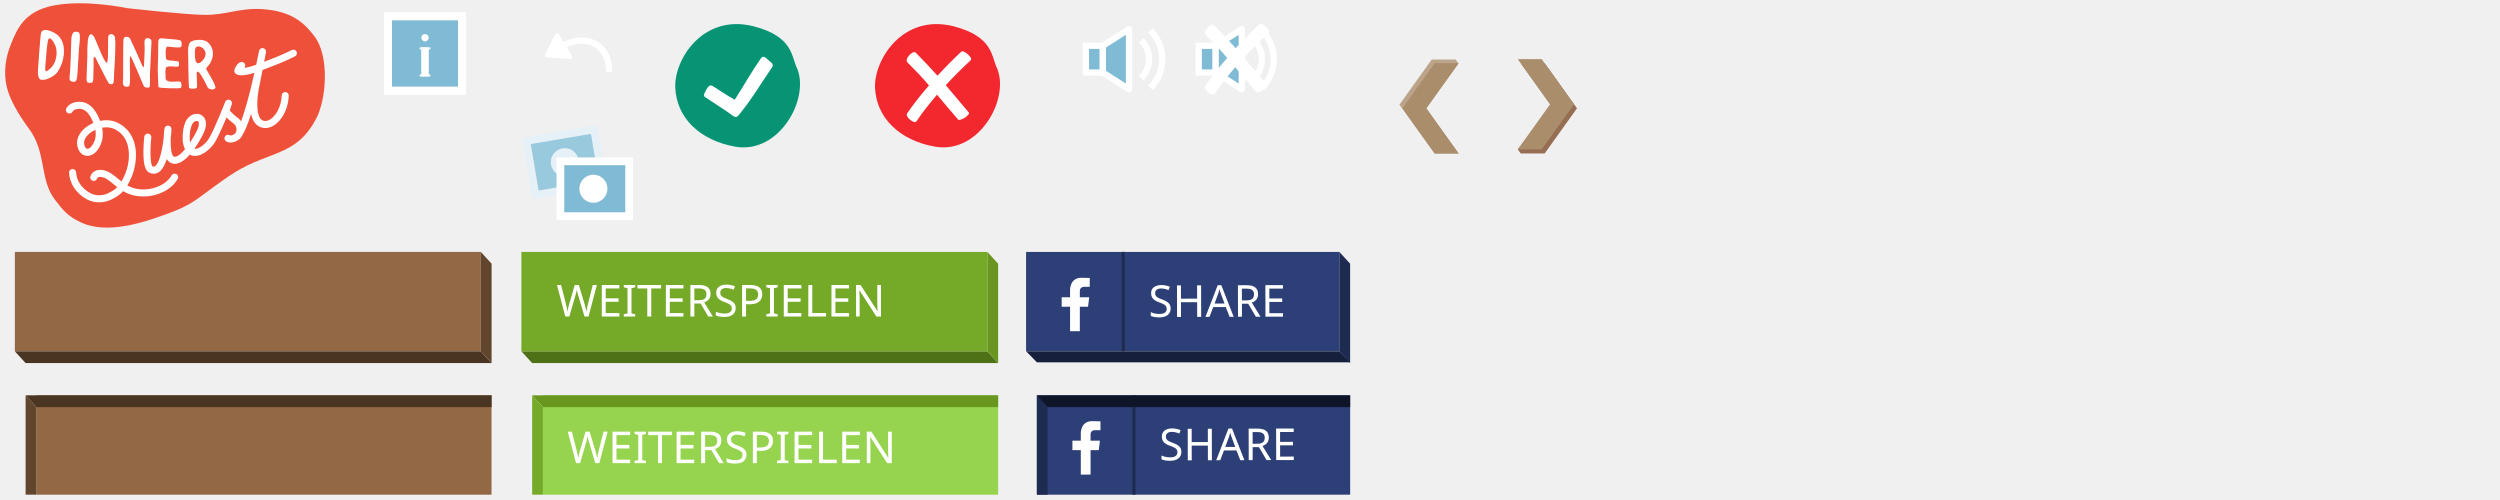
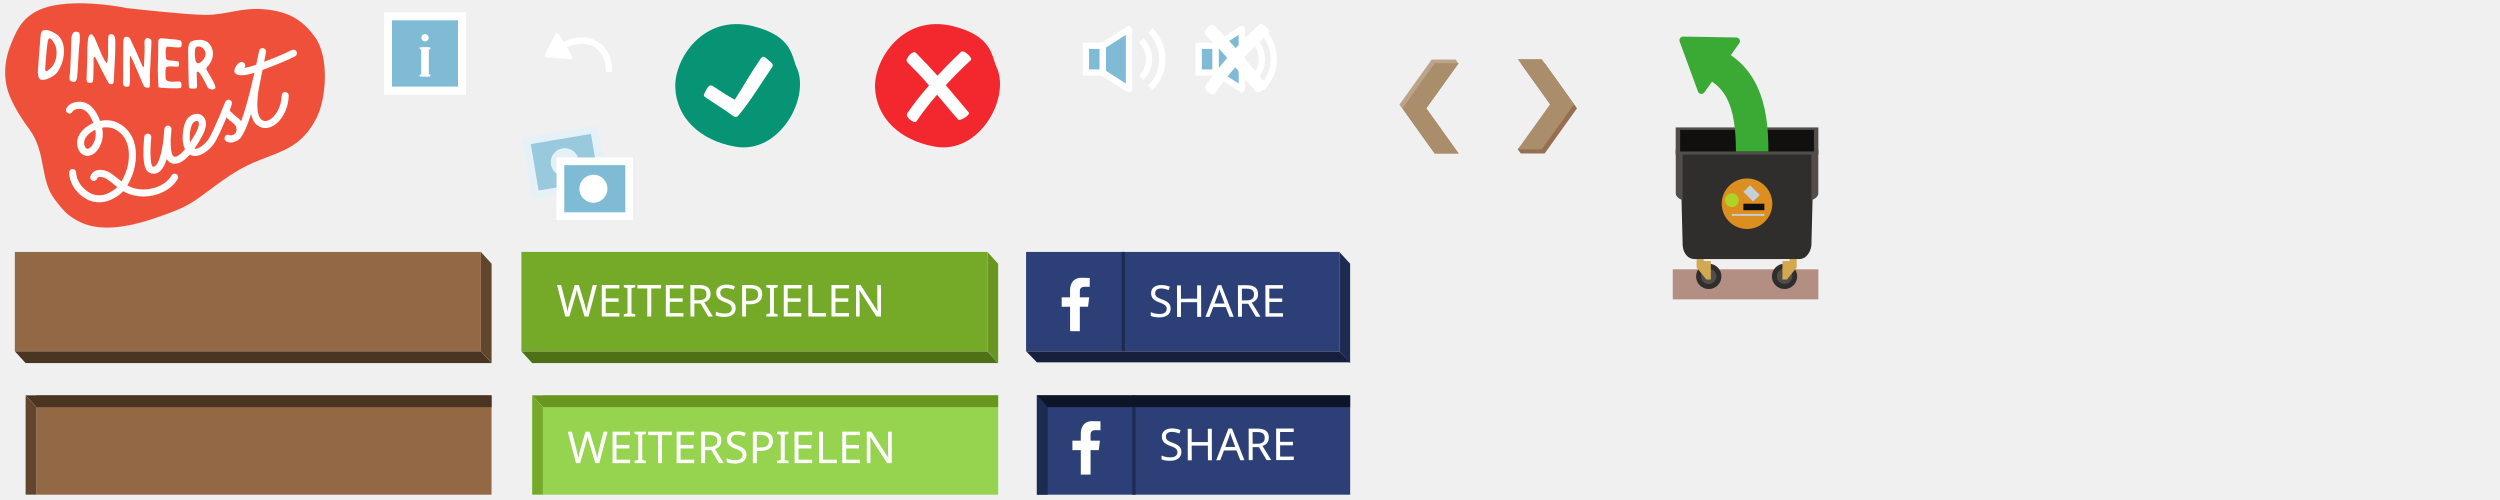
<svg xmlns="http://www.w3.org/2000/svg" version="1.1" id="Layer_1" x="0px" y="0px" width="1000px" height="200px" viewBox="0 0 1000 200" enable-background="new 0 0 1000 200" xml:space="preserve">
  <g id="Ebene_1">
    <g id="Layer_3" display="none">
	</g>
    <g>
      <g>
-         <path fill="#069475" d="M318.807,27.282c-2.3-4.6-1.397-12.7-17.5-16.8c-20.101-5-31.601,13.2-31.2,24.4     c0.4,12.1,9.7,21.3,24.103,23.8C311.706,61.682,324.007,39.482,318.807,27.282z" />
+         <path fill="#069475" d="M318.807,27.282c-2.3-4.6-1.396-12.7-17.5-16.8c-20.101-5-31.601,13.2-31.2,24.4     c0.4,12.1,9.7,21.3,24.104,23.8C311.706,61.682,324.007,39.482,318.807,27.282z" />
      </g>
-       <path fill="#FFFFFF" d="M307.507,24.182c-1.2-1.1-2.2-2.2-3.104-0.9c-4,5.7-7,11.2-10.5,16.6c-2.896-1.6-5.5-3.3-8.396-5.2    c-1.301-0.9-2-0.9-3.5,2.2c-0.801,1.6-0.604,1.5,1,2.6c2.6,1.8,6.396,4.1,9,6c0.6,0.5,1.6,1.3,2.3,1.3c0.8,0,1.2-0.8,1.8-1.5    c4.7-5.8,8.3-11.9,12.603-18.2C309.706,25.782,308.706,25.182,307.507,24.182z" />
+       <path fill="#FFFFFF" d="M307.507,24.182c-1.2-1.1-2.2-2.2-3.104-0.9c-4,5.7-7,11.2-10.5,16.6c-2.896-1.6-5.5-3.3-8.396-5.2    c-1.301-0.9-2-0.9-3.5,2.2c-0.801,1.6-0.604,1.5,1,2.6c2.6,1.8,6.396,4.1,9,6c0.6,0.5,1.6,1.3,2.3,1.3c0.8,0,1.2-0.8,1.8-1.5    c4.7-5.8,8.3-11.9,12.604-18.2C309.706,25.782,308.706,25.182,307.507,24.182z" />
    </g>
    <g>
      <g>
        <path fill="#F3282E" d="M398.807,27.282c-2.3-4.6-1.4-12.7-17.5-16.8c-20.101-5-31.601,13.2-31.3,24.4     c0.396,12.1,9.699,21.3,24.1,23.8C391.706,61.682,404.007,39.482,398.807,27.282z" />
      </g>
-       <path fill="#FFFFFF" d="M366.607,48.482c2.5-3.7,5.3-7.2,8.2-10.6c2.5,3,5.8,6.9,8.399,9.9c0.801,0.9,5.101-1.9,4.301-2.8    c-2.801-3.3-6.4-7.6-9.2-10.9c3.2-3.5,6.5-6.8,10-10c1-0.9-2.9-4.3-3.8-3.4c-3.301,3.1-6.5,6.3-9.5,9.6    c-2.5-2.8-6.104-6.6-8.7-9.2c-1.2-1.2-4.601,2.6-3.4,3.8c2.7,2.7,6.303,6.4,8.7,9.3c-3.1,3.5-6,7.2-8.7,11.1    C361.807,46.482,365.607,49.882,366.607,48.482z" />
+       <path fill="#FFFFFF" d="M366.607,48.482c2.5-3.7,5.3-7.2,8.2-10.6c2.5,3,5.8,6.9,8.399,9.9c0.801,0.9,5.101-1.9,4.301-2.8    c-2.801-3.3-6.4-7.6-9.2-10.9c3.2-3.5,6.5-6.8,10-10c1-0.9-2.9-4.3-3.8-3.4c-3.301,3.1-6.5,6.3-9.5,9.6    c-2.5-2.8-6.104-6.6-8.7-9.2c-1.2-1.2-4.601,2.6-3.4,3.8c2.7,2.7,6.304,6.4,8.7,9.3c-3.1,3.5-6,7.2-8.7,11.1    C361.807,46.482,365.607,49.882,366.607,48.482z" />
    </g>
  </g>
  <g>
    <g>
      <g>
        <rect x="155.18" y="6.501" fill="#80BBD5" width="29.64" height="29.762" />
        <path fill="#FFFFFF" d="M183.2,8.12v26.523h-26.4V8.12H183.2 M186.439,4.882h-32.878v33h32.878V4.882L186.439,4.882z" />
      </g>
    </g>
    <rect x="168.476" y="18.964" fill="#FFFFFF" width="3.046" height="11.605" />
    <rect x="167.864" y="18.962" fill="#FFFFFF" width="4.277" height="0.761" />
    <rect x="167.864" y="29.807" fill="#FFFFFF" width="4.277" height="0.761" />
    <circle fill="#FFFFFF" cx="170" cy="15.082" r="1.469" />
  </g>
  <g>
    <path fill="none" stroke="#FFFFFF" stroke-width="2.5" d="M222.445,21.162c5.313-7.537,21.191-7.537,21.191,7.581" />
    <polygon fill="#FFFFFF" stroke="#FFFFFF" stroke-width="1.601" stroke-linejoin="round" points="228.157,22.865 218.779,22.093    222.775,14.021  " />
  </g>
  <g>
    <g>
      <g>
-         <rect x="212.153" y="53.91" transform="matrix(0.9861 -0.1664 0.1664 0.9861 -7.646 38.4938)" fill="#99C9DD" width="27.496" height="21.934" />
-         <path fill="#E6F1F7" d="M236.376,53.554l3.139,18.585l-24.071,4.064l-3.137-18.588L236.376,53.554 M238.903,50l-30.146,5.088     l4.163,24.669l30.149-5.092L238.903,50L238.903,50z" />
+         <rect x="212.162" y="53.912" transform="matrix(-0.9861 0.1664 -0.1664 -0.9861 459.4667 91.2652)" fill="#99C9DD" width="27.498" height="21.935" />
+         <path fill="#E6F1F7" d="M236.376,53.554l3.139,18.585l-24.071,4.064l-3.137-18.588L236.376,53.554 M238.903,50l-30.146,5.088     l4.163,24.669l30.148-5.092L238.903,50L238.903,50z" />
      </g>
    </g>
    <circle fill="#E6F1F7" cx="225.911" cy="64.878" r="5.609" />
    <g>
      <g>
-         <rect x="224.164" y="64.525" fill="#80BBD5" width="27.49" height="21.933" />
-         <path fill="#FFFFFF" d="M250.115,66.067v18.85h-24.407v-18.85H250.115 M253.199,62.983h-30.577V88h30.577V62.983L253.199,62.983z     " />
+         <rect x="224.164" y="64.525" fill="#80BBD5" width="27.489" height="21.933" />
+         <path fill="#FFFFFF" d="M250.115,66.067v18.85h-24.406v-18.85H250.115 M253.199,62.983h-30.577V88h30.577V62.983L253.199,62.983z     " />
      </g>
    </g>
    <circle fill="#FFFFFF" cx="237.364" cy="75.492" r="5.611" />
  </g>
  <g>
    <g>
-       <rect x="479.502" y="18.318" fill="#80BBD5" stroke="#FFFFFF" stroke-width="2.5" width="6.772" height="10.704" />
+       <rect x="479.502" y="18.318" fill="#80BBD5" stroke="#FFFFFF" stroke-width="2.5" width="6.771" height="10.704" />
      <polygon fill="#80BBD5" stroke="#FFFFFF" stroke-width="2.5" stroke-linejoin="round" points="496.722,35.707 486.278,29.022     486.278,18.318 496.722,11.634   " />
    </g>
-     <path fill="none" stroke="#FFFFFF" stroke-width="2.501" d="M504.754,12.227c6.323,6.32,6.323,16.566,0,22.888" />
-     <path fill="none" stroke="#FFFFFF" stroke-width="2.5" d="M501.622,16.111c4.176,4.175,4.176,10.943,0,15.118" />
+     <path fill="none" stroke="#FFFFFF" stroke-width="2.501" d="M504.754,12.227c6.322,6.32,6.322,16.566,0,22.888" />
+     <path fill="none" stroke="#FFFFFF" stroke-width="2.5" d="M501.621,16.111c4.177,4.175,4.177,10.943,0,15.118" />
  </g>
  <g>
    <g>
      <g>
-         <path fill="#EF503A" d="M125.858,14.634c-4.457-5.932-9.543-10.158-20.822-10.975c-8.797-0.635-14.409,2.313-22.899,2.299     C74.45,5.943,50.684,3.231,50.684,3.231S34.47-0.224,21.736,2.141C9.52,4.414,6.807,11.839,4.483,17.406     C2.2,22.888,1.367,28.756,2.68,34.643c1.146,5.119,4.883,11.414,8.973,16.945c7.092,9.584,4.027,20.163,10.402,28.397     c3.006,3.884,4.902,6.448,10.229,8.938c5.511,2.572,14.052,3.559,29.05-1.445c15.461-5.156,15.766-6.729,24.787-13.199     c8.37-6.008,11.461-7.964,21.608-11.756c8.894-3.323,14.041-6.297,18.68-14.953C130.639,39.67,131.787,22.523,125.858,14.634z" />
+         <path fill="#EF503A" d="M125.858,14.634c-4.457-5.932-9.543-10.158-20.821-10.975c-8.798-0.635-14.409,2.313-22.899,2.299     C74.45,5.943,50.684,3.231,50.684,3.231S34.47-0.224,21.736,2.141C9.52,4.414,6.807,11.839,4.483,17.406     C2.2,22.888,1.367,28.756,2.68,34.643c1.146,5.119,4.883,11.414,8.973,16.945c7.093,9.584,4.027,20.163,10.402,28.397     c3.006,3.884,4.902,6.448,10.229,8.938c5.511,2.572,14.052,3.559,29.05-1.445c15.461-5.156,15.766-6.729,24.787-13.199     c8.37-6.008,11.461-7.964,21.607-11.756c8.895-3.323,14.041-6.297,18.681-14.953C130.639,39.67,131.787,22.523,125.858,14.634z" />
      </g>
    </g>
    <g>
      <g>
-         <path fill="#FFFFFF" d="M70.559,69.629c-0.678-0.383-1.539-0.146-1.924,0.531c-2.848,5.023-11.277,7.184-17.021,4.369     c-0.229-0.113-0.454-0.238-0.68-0.363c0.604-1.004,1.207-2.203,1.814-3.665c1.034-2.489,1.979-6.593,1.521-10.649     c-0.552-4.906-2.979-8.594-7.021-10.666c-2.295-1.174-4.851-1.313-7.209-0.834c-1.125-2.916-3.084-6.844-7.107-7.549     c-2.329-0.401-5.279,0.35-6.416,2.565c-0.354,0.692-0.082,1.544,0.611,1.9c0.691,0.354,1.545,0.08,1.897-0.614     c0.472-0.914,2.148-1.288,3.419-1.069c1.964,0.341,3.521,2.124,4.895,5.606c-1.137,0.48-2.17,1.091-3.029,1.762     c-2.701,2.107-3.951,4.931-3.342,7.548c0.662,2.858,2.344,3.595,3.289,3.781c1.713,0.337,3.572-0.585,4.854-2.4     c1.822-2.579,2.402-5.533,1.738-8.81c1.738-0.304,3.549-0.171,5.111,0.628c3.203,1.64,5.055,4.489,5.502,8.468     c0.395,3.52-0.422,7.086-1.322,9.25c-0.531,1.275-1.039,2.309-1.541,3.16c-0.475-0.365-0.947-0.743-1.43-1.131     c-0.924-0.742-1.879-1.51-2.896-2.196c-1.198-0.812-3.733-1.765-5.791-1.068c-1.135,0.386-1.938,1.194-2.319,2.345     c-0.248,0.739,0.149,1.54,0.891,1.788c0.738,0.245,1.539-0.151,1.787-0.892c0.102-0.306,0.261-0.471,0.551-0.568     c0.871-0.295,2.439,0.15,3.303,0.734c0.917,0.619,1.787,1.318,2.705,2.057c0.498,0.402,1.002,0.805,1.521,1.202     c-1.106,1.137-2.248,1.72-3.578,2.397c-2.297,1.166-5.16,1.158-7.291-0.021c-3.363-1.859-5.459-4.955-5.607-8.279     c-0.031-0.778-0.709-1.391-1.473-1.347c-0.777,0.035-1.381,0.694-1.348,1.472c0.19,4.313,2.834,8.287,7.061,10.627     c1.486,0.82,3.221,1.232,4.979,1.232c1.705,0,3.429-0.389,4.962-1.168c1.584-0.805,3.115-1.588,4.646-3.303     c0.357,0.213,0.723,0.418,1.104,0.604c2.129,1.045,4.526,1.531,6.94,1.531c5.605,0,11.279-2.633,13.777-7.041     C71.475,70.875,71.239,70.014,70.559,69.629z M36.809,58.252c-0.705,0.999-1.538,1.352-2.006,1.26     c-0.469-0.092-0.861-0.691-1.084-1.648c-0.51-2.191,1.459-4.008,2.328-4.686c0.61-0.478,1.322-0.906,2.094-1.258     C38.561,54.309,38.119,56.397,36.809,58.252z" />
-         <path fill="#FFFFFF" d="M118.615,20.64c-0.351-0.696-1.197-0.975-1.896-0.623c-3.549,1.789-7.332,3.285-11.071,4.701l0.435-2.189     c0.131-0.656,0.233-1.205,0.315-1.617c0.147-0.766-0.351-1.506-1.113-1.654c-0.766-0.148-1.508,0.348-1.655,1.113l-0.095,0.477     c-0.161,0.818-0.53,2.65-1.051,5.053c-2.063,0.73-3.682,1.113-4.801,1.285c0.373-0.371,0.521-0.938,0.334-1.465     c-0.258-0.736-1.063-1.123-1.801-0.865c-1.398,0.492-2.252,2.211-2.461,3.178c-0.063,0.286-0.031,0.584,0.082,0.854     c0.383,0.895,1.408,1.229,2.719,1.229c1.535,0,3.461-0.455,5.219-1c-0.483,2.146-1.043,4.522-1.646,6.931     c-1.488,5.928-2.724,9.863-3.693,12.477c-0.602-0.881-1.371-1.454-2.008-1.932c-0.299-0.222-0.578-0.432-0.816-0.65     c-1.336-1.219-1.666-1.668-1.705-1.82c-0.002-0.115,0.15-0.516,0.275-0.834c0.16-0.422,0.363-0.943,0.563-1.62     c0.216-0.728-0.184-1.491-0.897-1.735c-0.715-0.245-1.494,0.12-1.771,0.824c-0.048,0.117-4.632,11.878-6.695,14.939     c-1.394,2.061-4.082,4.111-5.652,3.836c1.701-2.389,2.967-4.789,3.439-5.725c1.896-3.719,1.143-5.806,0.522-6.72     c-0.729-1.079-1.986-1.649-3.353-1.524c-1.764,0.16-3.357,1.393-4.156,3.215c-1.522,3.479-1.057,7.904-1.035,8.093     c0.001,0.022,0.006,0.047,0.013,0.069c0.186,1.146,0.479,2.053,0.84,2.771c-1.918,2.287-3.574,3.354-4.537,2.879     c-0.851-0.416-1.298-3.416-1.188-7.035c0.196-1.76,0.28-3.18,0.313-3.852c0.034-0.754-0.531-1.404-1.285-1.471     c-0.744-0.063-1.426,0.471-1.524,1.221c-0.108,0.851-0.272,2.309-0.335,3.973c-0.57,4.82-1.78,10.063-3.521,11.111     c-0.195,0.119-0.445,0.227-0.939,0.006c-0.836-0.832-1.055-6.197-0.469-11.542c0.084-0.776-0.476-1.474-1.25-1.558     c-0.769-0.086-1.474,0.474-1.56,1.248c-0.014,0.123-0.329,3.055-0.335,6.188c-0.017,4.898,0.721,7.43,2.376,8.203     c0.589,0.273,1.175,0.412,1.746,0.412c0.654,0,1.294-0.182,1.89-0.539c1.481-0.898,2.553-2.945,3.313-5.34     c0.392,0.671,0.892,1.195,1.521,1.508c2.604,1.281,5.375-0.646,7.696-3.285c0.394,0.221,0.781,0.357,1.146,0.439     c3.361,0.734,7.092-2.68,8.66-5.002c1.287-1.91,3.338-6.582,4.886-10.303c0.313,0.322,0.68,0.668,1.103,1.055     c0.34,0.31,0.688,0.57,1.028,0.826c0.979,0.733,1.688,1.26,1.849,2.634c0.067,0.624-0.027,1.138-0.287,1.56     c-0.146,0.197-0.262,0.334-0.356,0.428c-0.005,0.006-0.011,0.013-0.019,0.02c-0.024,0.021-0.047,0.043-0.066,0.06     c-0.65,0.542-1.479,0.664-1.803,0.631c-0.521-0.398-1.267-0.394-1.78,0.051c-0.591,0.507-0.656,1.4-0.147,1.989     c0.926,1.077,2.838,0.914,4.221,0.31c1.184-0.519,2.056-1.348,2.565-2.381c1.188-1.927,2.392-5.032,3.521-8.612     c0.281,1.396,0.738,2.544,1.371,3.432c0.912,1.283,2.209,2.051,3.75,2.221c1.711,0.19,3.549-0.49,5.176-1.912     c2.832-2.475,4.654-6.696,4.762-11.023c0.021-0.779-0.598-1.426-1.375-1.445c-0.014-0.002-0.022-0.002-0.034-0.002     c-0.767,0-1.396,0.611-1.41,1.377c-0.086,3.508-1.576,7.027-3.797,8.969c-1.023,0.896-2.095,1.331-3.013,1.232     c-0.746-0.084-1.307-0.416-1.756-1.049c-2.063-2.902-0.946-10.393-0.345-13.035c0.002-0.014,0.006-0.027,0.008-0.043l1.238-6.284     c4.332-1.623,8.783-3.32,12.983-5.439C118.686,22.185,118.967,21.337,118.615,20.64z M76.03,56.961     c-0.028-0.146-0.059-0.293-0.082-0.436c-0.035-0.379-0.34-3.974,0.818-6.617c0.463-1.055,1.271-1.486,1.826-1.537     c0.238-0.022,0.567,0.013,0.76,0.296c0.352,0.516,0.35,1.799-0.706,3.858C78.635,52.552,77.567,54.657,76.03,56.961z" />
+         <path fill="#FFFFFF" d="M70.559,69.629c-0.678-0.383-1.539-0.146-1.924,0.531c-2.848,5.023-11.277,7.184-17.021,4.369     c-0.229-0.113-0.453-0.238-0.68-0.363c0.604-1.004,1.207-2.203,1.814-3.665c1.034-2.489,1.979-6.593,1.521-10.649     c-0.552-4.906-2.979-8.594-7.021-10.666c-2.295-1.174-4.852-1.313-7.209-0.834c-1.125-2.916-3.084-6.844-7.107-7.549     c-2.329-0.401-5.279,0.35-6.416,2.565c-0.354,0.692-0.082,1.544,0.611,1.9c0.69,0.354,1.545,0.08,1.896-0.614     c0.473-0.914,2.148-1.288,3.419-1.069c1.965,0.341,3.521,2.124,4.896,5.606c-1.137,0.48-2.17,1.091-3.029,1.762     c-2.701,2.107-3.951,4.931-3.342,7.548c0.662,2.858,2.344,3.595,3.289,3.781c1.713,0.337,3.572-0.585,4.854-2.4     c1.822-2.579,2.402-5.533,1.738-8.81c1.738-0.304,3.549-0.171,5.111,0.628c3.203,1.64,5.055,4.489,5.502,8.468     c0.395,3.52-0.422,7.086-1.322,9.25c-0.531,1.275-1.039,2.309-1.541,3.16c-0.475-0.365-0.947-0.743-1.43-1.131     c-0.924-0.742-1.879-1.51-2.896-2.196c-1.197-0.812-3.732-1.765-5.791-1.068c-1.135,0.386-1.938,1.194-2.318,2.345     c-0.248,0.739,0.148,1.54,0.891,1.788c0.738,0.245,1.539-0.151,1.787-0.892c0.102-0.306,0.261-0.471,0.551-0.568     c0.871-0.295,2.439,0.15,3.303,0.734c0.917,0.619,1.787,1.318,2.705,2.057c0.498,0.402,1.002,0.805,1.521,1.202     c-1.106,1.137-2.248,1.72-3.578,2.397c-2.297,1.166-5.16,1.158-7.291-0.021c-3.363-1.859-5.459-4.955-5.607-8.279     c-0.03-0.778-0.709-1.391-1.473-1.347c-0.777,0.035-1.381,0.694-1.348,1.472c0.189,4.313,2.834,8.287,7.061,10.627     c1.486,0.82,3.221,1.232,4.979,1.232c1.705,0,3.429-0.389,4.962-1.168c1.584-0.805,3.114-1.588,4.646-3.303     c0.357,0.213,0.724,0.418,1.104,0.604c2.129,1.045,4.525,1.531,6.939,1.531c5.605,0,11.279-2.633,13.777-7.041     C71.475,70.875,71.239,70.014,70.559,69.629z M36.809,58.252c-0.705,0.999-1.538,1.352-2.006,1.26     c-0.469-0.092-0.861-0.691-1.084-1.648c-0.51-2.191,1.459-4.008,2.328-4.686c0.61-0.478,1.322-0.906,2.094-1.258     C38.561,54.309,38.119,56.397,36.809,58.252z" />
+         <path fill="#FFFFFF" d="M118.615,20.64c-0.351-0.696-1.196-0.975-1.896-0.623c-3.549,1.789-7.332,3.285-11.071,4.701l0.436-2.189     c0.131-0.656,0.232-1.205,0.314-1.617c0.147-0.766-0.351-1.506-1.112-1.654c-0.767-0.148-1.509,0.348-1.655,1.113l-0.095,0.477     c-0.161,0.818-0.53,2.65-1.052,5.053c-2.063,0.73-3.682,1.113-4.801,1.285c0.373-0.371,0.521-0.938,0.334-1.465     c-0.258-0.736-1.063-1.123-1.801-0.865c-1.398,0.492-2.252,2.211-2.461,3.178c-0.063,0.286-0.031,0.584,0.082,0.854     c0.383,0.895,1.408,1.229,2.719,1.229c1.535,0,3.461-0.455,5.219-1c-0.482,2.146-1.043,4.522-1.646,6.931     c-1.488,5.928-2.725,9.863-3.693,12.477c-0.602-0.881-1.371-1.454-2.008-1.932c-0.299-0.222-0.578-0.432-0.816-0.65     c-1.336-1.219-1.666-1.668-1.705-1.82c-0.002-0.115,0.15-0.516,0.275-0.834c0.16-0.422,0.363-0.943,0.563-1.62     c0.216-0.728-0.185-1.491-0.897-1.735c-0.715-0.245-1.494,0.12-1.771,0.824c-0.049,0.117-4.633,11.878-6.695,14.939     c-1.395,2.061-4.082,4.111-5.652,3.836c1.701-2.389,2.967-4.789,3.439-5.725c1.896-3.719,1.143-5.806,0.521-6.72     c-0.729-1.079-1.985-1.649-3.353-1.524c-1.764,0.16-3.357,1.393-4.156,3.215c-1.521,3.479-1.057,7.904-1.035,8.093     c0.001,0.022,0.006,0.047,0.014,0.069c0.186,1.146,0.479,2.053,0.84,2.771c-1.918,2.287-3.574,3.354-4.537,2.879     c-0.852-0.416-1.298-3.416-1.188-7.035c0.196-1.76,0.28-3.18,0.313-3.852c0.034-0.754-0.531-1.404-1.285-1.471     c-0.744-0.063-1.426,0.471-1.524,1.221c-0.107,0.851-0.271,2.309-0.335,3.973c-0.569,4.82-1.779,10.063-3.521,11.111     c-0.195,0.119-0.445,0.227-0.939,0.006c-0.836-0.832-1.055-6.197-0.469-11.542c0.084-0.776-0.476-1.474-1.25-1.558     c-0.769-0.086-1.474,0.474-1.56,1.248c-0.015,0.123-0.329,3.055-0.335,6.188c-0.018,4.898,0.721,7.43,2.376,8.203     c0.589,0.273,1.175,0.412,1.746,0.412c0.653,0,1.294-0.182,1.89-0.539c1.48-0.898,2.553-2.945,3.313-5.34     c0.393,0.671,0.893,1.195,1.521,1.508c2.604,1.281,5.375-0.646,7.696-3.285c0.394,0.221,0.78,0.357,1.146,0.439     c3.361,0.734,7.092-2.68,8.66-5.002c1.287-1.91,3.338-6.582,4.886-10.303c0.313,0.322,0.681,0.668,1.104,1.055     c0.34,0.31,0.688,0.57,1.027,0.826c0.979,0.733,1.688,1.26,1.85,2.634c0.066,0.624-0.027,1.138-0.287,1.56     c-0.146,0.197-0.262,0.334-0.356,0.428c-0.005,0.006-0.011,0.013-0.019,0.02c-0.024,0.021-0.047,0.043-0.066,0.06     c-0.649,0.542-1.479,0.664-1.803,0.631c-0.521-0.398-1.267-0.394-1.78,0.051c-0.591,0.507-0.655,1.4-0.146,1.989     c0.926,1.077,2.838,0.914,4.221,0.31c1.184-0.519,2.056-1.348,2.565-2.381c1.188-1.927,2.392-5.032,3.521-8.612     c0.281,1.396,0.738,2.544,1.371,3.432c0.912,1.283,2.209,2.051,3.75,2.221c1.711,0.19,3.549-0.49,5.176-1.912     c2.832-2.475,4.654-6.696,4.763-11.023c0.021-0.779-0.599-1.426-1.375-1.445c-0.015-0.002-0.022-0.002-0.034-0.002     c-0.768,0-1.396,0.611-1.41,1.377c-0.086,3.508-1.576,7.027-3.797,8.969c-1.023,0.896-2.096,1.331-3.014,1.232     c-0.745-0.084-1.307-0.416-1.756-1.049c-2.063-2.902-0.945-10.393-0.345-13.035c0.002-0.014,0.006-0.027,0.008-0.043l1.238-6.284     c4.332-1.623,8.783-3.32,12.983-5.439C118.686,22.185,118.967,21.337,118.615,20.64z M76.03,56.961     c-0.027-0.146-0.059-0.293-0.082-0.436c-0.034-0.379-0.34-3.974,0.818-6.617c0.463-1.055,1.271-1.486,1.826-1.537     c0.238-0.022,0.567,0.013,0.76,0.296c0.353,0.516,0.351,1.799-0.706,3.858C78.635,52.552,77.567,54.657,76.03,56.961z" />
      </g>
      <g>
        <g>
-           <path fill="#FFFFFF" d="M16.321,13.591c-0.203,1.447-1.135,13.949-1.184,15.129c-0.027,0.672,0.162,2.166,0.584,2.699      c1.188,1.505,4.945-0.436,6.297-1.564c0.971-0.811,1.465-1.797,2.02-2.877c0.997-1.936,1.576-4.338,1.558-6.563      c-0.021-2.248-0.535-4.23-2.112-5.98C22.271,13.091,16.797,10.167,16.321,13.591z M22.221,23.962      c-0.348,1.176-0.879,2.176-1.688,3.029c-0.188,0.201-0.393,0.393-0.612,0.576c-0.396,0.33-1.324,1.203-1.672,0.834      c-0.313-0.32-0.064-2.746-0.021-3.188c0.215-2.34,0.578-8.83,1.242-9.676c0.836-1.074,2.647,2.301,2.918,3.469      C22.781,20.73,22.729,22.251,22.221,23.962z" />
+           <path fill="#FFFFFF" d="M16.321,13.591c-0.202,1.447-1.135,13.949-1.184,15.129c-0.027,0.672,0.162,2.166,0.584,2.699      c1.188,1.505,4.945-0.436,6.297-1.564c0.971-0.811,1.465-1.797,2.021-2.877c0.997-1.936,1.575-4.338,1.558-6.563      c-0.021-2.248-0.535-4.23-2.112-5.98C22.271,13.091,16.797,10.167,16.321,13.591z M22.221,23.962      c-0.348,1.176-0.879,2.176-1.688,3.029c-0.188,0.201-0.394,0.393-0.612,0.576c-0.396,0.33-1.324,1.203-1.672,0.834      c-0.313-0.32-0.064-2.746-0.021-3.188c0.215-2.34,0.578-8.83,1.242-9.676c0.836-1.074,2.647,2.301,2.918,3.469      C22.781,20.73,22.729,22.251,22.221,23.962z" />
        </g>
        <g>
-           <path fill="#FFFFFF" d="M31.526,12.966c-0.406-0.254-1.276-0.418-1.858-0.152c-0.763,0.344-1.14,1.748-1.148,3.115      c-0.021,2.438-0.338,11.293-0.543,13.342c-0.084,0.844-0.271,1.828-0.094,2.67c0.142,0.663,1.646,0.987,2.166,0.696      c0.606-0.341,0.764-1.454,0.836-2.062c0.203-1.719,0.52-8.914,0.723-11.406C31.604,19.169,32.43,13.531,31.526,12.966z" />
+           <path fill="#FFFFFF" d="M31.526,12.966c-0.405-0.254-1.275-0.418-1.857-0.152c-0.764,0.344-1.141,1.748-1.148,3.115      c-0.021,2.438-0.338,11.293-0.543,13.342c-0.084,0.844-0.271,1.828-0.094,2.67c0.142,0.663,1.646,0.987,2.166,0.696      c0.605-0.341,0.764-1.454,0.836-2.062c0.203-1.719,0.52-8.914,0.723-11.406C31.604,19.169,32.43,13.531,31.526,12.966z" />
        </g>
        <g>
-           <path fill="#FFFFFF" d="M58.799,15.23c-1.39,0.281-0.963,2.371-0.938,3.357c0.049,1.977-0.249,7.102-0.271,7.666      c-0.031,0.719-0.276,0.813-0.629,0.166c-0.269-0.49-1.75-4.086-2.326-5.375c-0.451-1.006-1.91-4.018-2.141-4.605      c-0.16-0.424-0.451-1.045-0.775-1.363c-0.424-0.42-1.217-0.467-1.75-0.221c-0.082,0.041-0.15,0.086-0.211,0.135      c-0.313,0.26-0.334,0.672-0.392,1.135c-0.11,0.881-0.11,13.484-0.114,15.002c-0.002,0.826-0.158,1.649-0.023,2.475      c0.16,1,1.051,1.215,1.938,1.071c0.627-0.1,0.598-0.454,0.717-1.049c0.395-1.999-0.232-10.956,0.229-11.19      c0.38-0.191,5.15,11.591,5.433,12.035c0.205,0.323,0.532,0.449,0.909,0.528c0.576,0.123,1.382,0.213,1.472-0.52      c0.226-1.857-0.08-3.724,0.082-5.554c0.037-0.443,0.438-8.756,0.475-9.859c0.029-0.953,0.189-2.648,0.004-3.07      C60.291,15.566,59.27,15.134,58.799,15.23z" />
+           <path fill="#FFFFFF" d="M58.799,15.23c-1.39,0.281-0.963,2.371-0.938,3.357c0.05,1.977-0.249,7.102-0.271,7.666      c-0.031,0.719-0.276,0.813-0.629,0.166c-0.27-0.49-1.75-4.086-2.326-5.375c-0.451-1.006-1.91-4.018-2.141-4.605      c-0.16-0.424-0.451-1.045-0.775-1.363c-0.424-0.42-1.217-0.467-1.75-0.221c-0.082,0.041-0.15,0.086-0.211,0.135      c-0.313,0.26-0.334,0.672-0.392,1.135c-0.11,0.881-0.11,13.484-0.114,15.002c-0.002,0.826-0.158,1.649-0.023,2.475      c0.16,1,1.051,1.215,1.938,1.071c0.627-0.1,0.598-0.454,0.717-1.049c0.395-1.999-0.232-10.956,0.229-11.19      c0.381-0.191,5.15,11.591,5.434,12.035c0.205,0.323,0.532,0.449,0.909,0.528c0.575,0.123,1.382,0.213,1.472-0.52      c0.226-1.857-0.08-3.724,0.082-5.554c0.037-0.443,0.438-8.756,0.475-9.859c0.029-0.953,0.189-2.648,0.004-3.07      C60.291,15.566,59.27,15.134,58.799,15.23z" />
        </g>
        <g>
-           <path fill="#FFFFFF" d="M43.334,14.451c-0.172,0.834-0.111,6.111-0.111,6.111s0.074,4.287-0.534,4.557      c-0.283,0.125-0.871-1.025-0.871-1.025c-0.563-1.01-0.68-1.287-1.092-2.131c-0.406-0.824-1.674-4.125-2.053-4.883      c-0.213-0.428-1.332-3.826-2.504-3.322c-0.371,0.156-0.615,0.584-0.777,1.125c-0.338,1.125-0.322,2.742-0.387,3.436      c-0.133,1.416-0.012,2.895-0.078,4.32c-0.068,1.504-0.307,8.145-0.303,8.805c0.01,0.555-0.029,1.452,0.646,1.623      c0.323,0.079,0.874,0.04,1.247,0.033c0.803-0.024,0.789-1.607,0.789-1.607s0.141-5.303,0.139-5.785      c-0.002-0.357-0.108-2.129,0.054-2.631c0.063-0.205,0.282-0.453,0.495-0.24c0.179,0.176,0.328,0.504,0.433,0.732      c0.113,0.256,4.803,9.503,5.063,9.745c0.574,0.551,1.783,0.554,1.937-0.324c0.246-1.42,0.146-3.417,0.301-5.187      c0.041-0.443,0.717-10.816,0.242-12.855C45.564,13.226,43.559,13.376,43.334,14.451z" />
+           <path fill="#FFFFFF" d="M43.334,14.451c-0.172,0.834-0.111,6.111-0.111,6.111s0.074,4.287-0.534,4.557      c-0.283,0.125-0.871-1.025-0.871-1.025c-0.563-1.01-0.68-1.287-1.092-2.131c-0.406-0.824-1.674-4.125-2.053-4.883      c-0.213-0.428-1.332-3.826-2.504-3.322c-0.371,0.156-0.615,0.584-0.777,1.125c-0.338,1.125-0.322,2.742-0.387,3.436      c-0.133,1.416-0.012,2.895-0.078,4.32c-0.068,1.504-0.307,8.145-0.303,8.805c0.01,0.555-0.029,1.452,0.646,1.623      c0.323,0.079,0.874,0.04,1.247,0.033c0.803-0.024,0.789-1.607,0.789-1.607s0.141-5.303,0.139-5.785      c-0.002-0.357-0.107-2.129,0.055-2.631c0.063-0.205,0.281-0.453,0.495-0.24c0.179,0.176,0.327,0.504,0.433,0.732      c0.113,0.256,4.803,9.503,5.063,9.745c0.573,0.551,1.782,0.554,1.937-0.324c0.246-1.42,0.146-3.417,0.301-5.187      c0.041-0.443,0.717-10.816,0.242-12.855C45.564,13.226,43.559,13.376,43.334,14.451z" />
        </g>
        <g>
-           <path fill="#FFFFFF" d="M67.105,18.628c0.56,0.047,1.459,0.193,2.014,0.225c0,0,2.486,0.234,3.076,0.043      c0.541-0.176,0.459-0.996,0.467-1.453c0.005-0.379-0.057-0.76-0.305-1.08c-0.377-0.488-2.809-0.613-3.438-0.674      c-1.195-0.117-3.652-0.32-3.652-0.32c-0.486-0.07-1.207-0.15-1.592,0.225c-0.465,0.451-0.359,1.5-0.383,2.104      c-0.033,0.92,0,6.471-0.15,8.338c-0.145,1.707,0.16,7.353,0.197,7.942c0.024,0.484-0.125,0.576,0.242,0.963      c0.291,0.307,8.241,0.577,8.682,0.229c0.531-0.419,0.332-1.311,0.225-1.941c-0.147-0.857-1.442-0.592-2.108-0.595      c-1.086-0.007-3.07,0.292-3.851-0.643c-0.358-0.434-0.295-0.889-0.315-1.416c-0.025-0.627-0.16-3.15,0.252-3.602      c0.426-0.465,1.646-0.439,2.313-0.42c0.453,0.014,2.318,0.373,2.685-0.09c0.215-0.273,0.271-1.639-0.154-1.863      c-0.418-0.221-2.664-0.352-3.252-0.41c-0.846-0.078-1.709-0.184-1.707-1.242C66.346,22.453,65.879,18.525,67.105,18.628z" />
+           <path fill="#FFFFFF" d="M67.105,18.628c0.561,0.047,1.459,0.193,2.015,0.225c0,0,2.485,0.234,3.075,0.043      c0.541-0.176,0.459-0.996,0.468-1.453c0.005-0.379-0.058-0.76-0.306-1.08c-0.377-0.488-2.809-0.613-3.438-0.674      c-1.195-0.117-3.652-0.32-3.652-0.32c-0.486-0.07-1.207-0.15-1.592,0.225c-0.465,0.451-0.359,1.5-0.383,2.104      c-0.033,0.92,0,6.471-0.15,8.338c-0.145,1.707,0.16,7.353,0.197,7.942c0.023,0.484-0.125,0.576,0.242,0.963      c0.291,0.307,8.24,0.577,8.682,0.229c0.531-0.419,0.332-1.311,0.225-1.941c-0.146-0.857-1.441-0.592-2.107-0.595      c-1.086-0.007-3.07,0.292-3.852-0.643c-0.357-0.434-0.295-0.889-0.314-1.416c-0.025-0.627-0.16-3.15,0.252-3.602      c0.426-0.465,1.646-0.439,2.313-0.42c0.453,0.014,2.318,0.373,2.686-0.09c0.215-0.273,0.271-1.639-0.154-1.863      c-0.418-0.221-2.664-0.352-3.252-0.41c-0.846-0.078-1.709-0.184-1.707-1.242C66.346,22.453,65.879,18.525,67.105,18.628z" />
        </g>
        <g>
-           <path fill="#FFFFFF" d="M82.735,28.103c-0.358-0.723-0.311-0.811,0.228-1.414c0.354-0.4,0.703-0.766,0.981-1.232      c2.563-4.244,0.537-7.43-0.821-8.529c-1.313-1.057-3.146-0.986-3.146-0.986s-2.719-0.078-3.846,0.916      c-0.785,0.693-0.9,2.426-0.894,3.52c0.021,1.629,0.191,14.376,0.386,14.733c0.286,0.542,2.694,0.412,3.006,0.076      c0.321-0.359,0.157-2.014,0.157-2.014s-0.092-2.106-0.1-3.159c-0.004-0.395-0.094-1.125,0.23-1.326      c0.983-0.611,4.027,6.067,4.027,6.067c0.405,1.125,2.776,1.387,3.188,0.462C86.58,34.198,83.094,28.816,82.735,28.103z       M80.252,24.903c-1.656,1.231-2.129-0.548-2.25-2.026c-0.072-0.896-0.063-1.615-0.031-2.516c0.031-1.01,0.357-1.715,1.113-1.756      c0.188-0.008,1.412-0.221,2.518,1.162C83,21.517,81.866,23.703,80.252,24.903z" />
+           <path fill="#FFFFFF" d="M82.735,28.103c-0.357-0.723-0.311-0.811,0.229-1.414c0.354-0.4,0.703-0.766,0.98-1.232      c2.563-4.244,0.537-7.43-0.82-8.529c-1.313-1.057-3.146-0.986-3.146-0.986s-2.719-0.078-3.846,0.916      c-0.785,0.693-0.9,2.426-0.895,3.52c0.021,1.629,0.191,14.376,0.387,14.733c0.286,0.542,2.693,0.412,3.006,0.076      c0.321-0.359,0.157-2.014,0.157-2.014s-0.093-2.106-0.101-3.159c-0.004-0.395-0.094-1.125,0.23-1.326      c0.982-0.611,4.026,6.067,4.026,6.067c0.405,1.125,2.776,1.387,3.188,0.462C86.58,34.198,83.094,28.816,82.735,28.103z       M80.252,24.903c-1.656,1.231-2.129-0.548-2.25-2.026c-0.072-0.896-0.063-1.615-0.031-2.516c0.031-1.01,0.357-1.715,1.113-1.756      c0.188-0.008,1.412-0.221,2.518,1.162C83,21.517,81.866,23.703,80.252,24.903z" />
        </g>
      </g>
    </g>
  </g>
  <g>
    <rect x="410.429" y="100.771" fill="#2C4077" width="125.344" height="39.75" />
    <polyline fill="#161F3B" points="540.048,144.928 414.769,144.928 410.46,140.52 535.773,140.52  " />
    <g>
-       <text transform="matrix(1 -0.0027 0.0027 1 459.4128 126.8027)" fill="#FFFFFF" font-family="'CooperBT-Medium'" font-size="17.662">SHARE</text>
+       <text transform="matrix(1 -0.0027 0.0027 1 459.4124 126.8027)" fill="#FFFFFF" font-family="'CooperBT-Medium'" font-size="17.662">SHARE</text>
    </g>
-     <path fill="#FFFFFF" d="M433.943,114.716h1.955v-3.528c-0.785-0.021-1.816-0.051-3.168-0.08c-4.883-0.105-4.703,4.918-4.703,4.918   v2.893h-3.354v3.771h3.354v9.793h3.906v-9.793h3.283l0.469-3.771h-3.752v-2.534C431.933,114.545,433.943,114.716,433.943,114.716z" />
-     <rect x="448.656" y="100.771" fill="#1E2B50" width="1.265" height="39.748" />
+     <path fill="#FFFFFF" d="M433.943,114.716h1.955v-3.528c-0.785-0.021-1.816-0.051-3.168-0.08c-4.883-0.104-4.703,4.918-4.703,4.918   v2.894h-3.354v3.771h3.354v9.793h3.906v-9.793h3.283l0.469-3.771h-3.752v-2.534C431.933,114.545,433.943,114.716,433.943,114.716z" />
+     <rect x="448.656" y="100.771" fill="#1E2B50" width="1.266" height="39.748" />
    <polygon fill="#1E2B50" points="540.048,145.229 535.74,140.52 535.74,100.771 540.048,105.475  " />
  </g>
  <g>
-     <rect x="5.937" y="100.771" fill="#936844" width="186.392" height="39.746" />
+     <rect x="5.937" y="100.771" fill="#936844" width="186.393" height="39.746" />
    <polygon fill="#4A3422" points="196.634,145.229 10.245,145.229 5.937,140.52 192.325,140.52  " />
    <polygon fill="#62452D" points="196.634,145.229 192.325,140.52 192.325,100.771 196.634,105.475  " />
  </g>
  <g>
    <rect x="217.171" y="158.125" fill="#96D44F" width="182.08" height="39.748" />
    <polygon fill="#68961E" points="212.863,158.135 399.251,158.135 399.251,162.846 217.171,162.846  " />
    <polygon fill="#74AA27" points="212.863,158.135 217.171,162.846 217.171,197.873 212.863,197.873  " />
    <text transform="matrix(1 0 0 1 226.8748 185.2656)" fill="#FFFFFF" font-family="'CooperBT-Medium'" font-size="17.662">WEITERSPIELEN</text>
  </g>
  <g>
    <polygon fill="#4E7117" points="399.251,145.229 212.863,145.229 208.554,140.52 394.943,140.52  " />
    <polygon fill="#68961E" points="399.251,145.229 394.943,140.52 394.943,100.771 399.251,105.475  " />
    <rect x="208.554" y="100.771" fill="#74AA27" width="186.389" height="39.746" />
    <text transform="matrix(1 0 0 1 222.5667 126.6152)" fill="#FFFFFF" font-family="'CooperBT-Medium'" font-size="17.662">WEITERSPIELEN</text>
  </g>
  <g>
    <rect x="14.537" y="158.125" fill="#936844" width="182.08" height="39.748" />
    <polygon fill="#62452D" points="10.245,158.135 14.554,162.846 14.554,197.873 10.245,197.873  " />
    <polygon fill="#4A3422" points="196.634,162.846 14.554,162.846 10.245,158.135 196.634,158.135  " />
  </g>
  <g>
    <rect x="414.72" y="158.125" fill="#2C4077" width="125.344" height="39.75" />
    <g>
      <text transform="matrix(1 -0.0027 0.0027 1 463.7039 184.1572)" fill="#FFFFFF" font-family="'CooperBT-Medium'" font-size="17.662">SHARE</text>
    </g>
    <path fill="#FFFFFF" d="M438.234,172.068h1.955v-3.529c-0.785-0.023-1.816-0.049-3.168-0.08c-4.883-0.107-4.703,4.918-4.703,4.918   v2.891h-3.354v3.773h3.354v9.793h3.906v-9.793h3.283l0.469-3.773h-3.752v-2.533C436.224,171.898,438.234,172.068,438.234,172.068z" />
-     <rect x="452.948" y="158.125" fill="#1E2B50" width="1.265" height="39.748" />
-     <polygon fill="#1E2B50" points="419.074,197.873 414.769,197.873 414.769,158.135 419.074,162.838  " />
-     <polygon fill="#0F1528" points="414.769,158.145 540.064,158.145 540.064,162.855 419.074,162.855  " />
+     <rect x="452.948" y="158.125" fill="#1E2B50" width="1.266" height="39.748" />
+     <polygon fill="#1E2B50" points="419.073,197.873 414.769,197.873 414.769,158.135 419.073,162.838  " />
+     <polygon fill="#0F1528" points="414.769,158.145 540.064,158.145 540.064,162.855 419.073,162.855  " />
  </g>
  <g>
    <g>
-       <rect x="434.372" y="18.319" fill="#80BBD5" stroke="#FFFFFF" stroke-width="2.5" width="6.774" height="10.703" />
+       <rect x="434.371" y="18.319" fill="#80BBD5" stroke="#FFFFFF" stroke-width="2.5" width="6.774" height="10.703" />
      <polygon fill="#80BBD5" stroke="#FFFFFF" stroke-width="2.5" stroke-linejoin="round" points="451.594,35.707 441.15,29.022     441.15,18.319 451.594,11.634   " />
    </g>
-     <path fill="none" stroke="#FFFFFF" stroke-width="2.5" d="M460.177,12.227c6.318,6.32,6.318,16.566,0,22.887" />
-     <path fill="none" stroke="#FFFFFF" stroke-width="2.5" d="M456.493,16.111c4.177,4.175,4.177,10.944,0,15.118" />
+     <path fill="none" stroke="#FFFFFF" stroke-width="2.5" d="M460.177,12.227c6.317,6.32,6.317,16.566,0,22.887" />
+     <path fill="none" stroke="#FFFFFF" stroke-width="2.5" d="M456.492,16.111c4.178,4.175,4.178,10.944,0,15.118" />
  </g>
  <g>
-     <path fill="#FFFFFF" d="M485.892,37.479c2.5-3.701,5.3-7.201,8.2-10.601c2.5,3,5.8,6.899,8.397,9.899   c0.802,0.9,5.102-1.899,4.302-2.799c-2.802-3.301-6.399-7.601-9.199-10.9c3.199-3.5,6.499-6.801,9.999-10c1-0.9-2.9-4.3-3.8-3.4   c-3.302,3.1-6.5,6.3-9.5,9.599c-2.5-2.799-6.103-6.599-8.699-9.199c-1.2-1.2-4.603,2.6-3.4,3.8c2.7,2.7,6.301,6.399,8.7,9.3   c-3.101,3.5-6,7.2-8.7,11.1C481.092,35.479,484.892,38.879,485.892,37.479z" />
+     <path fill="#FFFFFF" d="M485.892,37.479c2.5-3.701,5.3-7.201,8.2-10.601c2.5,3,5.8,6.899,8.396,9.899   c0.803,0.9,5.103-1.899,4.303-2.799c-2.803-3.301-6.399-7.601-9.199-10.9c3.199-3.5,6.499-6.801,9.999-10c1-0.9-2.9-4.3-3.8-3.4   c-3.303,3.1-6.5,6.3-9.5,9.599c-2.5-2.799-6.104-6.599-8.699-9.199c-1.2-1.2-4.604,2.6-3.4,3.8c2.7,2.7,6.301,6.399,8.7,9.3   c-3.101,3.5-6,7.2-8.7,11.1C481.092,35.479,484.892,38.879,485.892,37.479z" />
  </g>
-   <polygon fill="#AA8D6B" points="583.432,25.285 573.867,25.285 560.946,43.333 573.867,61.379 583.432,61.379 570.508,43.333 " />
+   <polygon fill="#AA8D6B" points="583.432,25.285 573.866,25.285 560.946,43.333 573.866,61.379 583.432,61.379 570.508,43.333 " />
  <g>
-     <polygon fill="#966E53" points="617.869,25.285 608.307,25.285 621.231,43.332 607.119,59.754 608.307,61.379 617.869,61.379    630.793,43.332  " />
-     <polygon fill="#AA8D6B" points="616.682,23.66 607.119,23.66 620.043,41.707 607.119,59.754 616.682,59.754 629.606,41.707  " />
+     <polygon fill="#966E53" points="617.868,25.285 608.307,25.285 621.231,43.332 607.118,59.754 608.307,61.379 617.868,61.379    630.793,43.332  " />
+     <polygon fill="#AA8D6B" points="616.682,23.66 607.118,23.66 620.043,41.707 607.118,59.754 616.682,59.754 629.606,41.707  " />
  </g>
-   <polygon fill="#BBA489" points="572.682,59.912 572.705,59.912 560.946,43.49 573.869,25.442 583.432,25.442 582.244,23.817   572.682,23.817 559.758,41.865 " />
-   <polygon fill="#AA8D6B" points="583.432,25.285 573.867,25.285 560.946,43.333 573.867,61.379 583.432,61.379 570.508,43.333 " />
+   <polygon fill="#BBA489" points="572.682,59.912 572.704,59.912 560.946,43.49 573.868,25.442 583.432,25.442 582.243,23.817   572.682,23.817 559.758,41.865 " />
+   <polygon fill="#AA8D6B" points="583.432,25.285 573.866,25.285 560.946,43.333 573.866,61.379 583.432,61.379 570.508,43.333 " />
+   <g>
+     <rect x="669.1" y="107.721" fill="#B28E83" width="58.243" height="12.02" />
+     <g>
+       <g>
+         <circle fill="#302E2C" cx="683.498" cy="110.547" r="5.067" />
+         <circle fill="#514D4A" cx="683.498" cy="110.547" r="3.063" />
+         <polygon fill="#D3A853" points="678.638,103.631 678.638,107.016 682.54,111.811 684.341,111.811 684.341,104.408      681.49,104.408 681.49,103.631    " />
+         <circle fill="#302E2C" cx="713.816" cy="110.547" r="5.067" />
+         <circle fill="#514D4A" cx="713.816" cy="110.547" r="3.063" />
+         <polygon fill="#D3A853" points="718.676,103.631 718.676,107.016 714.774,111.811 712.973,111.811 712.973,104.408      715.824,104.408 715.824,103.631    " />
+       </g>
+       <path fill="#302E2C" d="M724.57,97.753c0,2.082-1.569,5.877-4.903,5.877s-38,0-41.667,0s-4.947-3.544-4.947-5.877    c0-2.334-1-38.416-1-38.416h53.518C725.57,59.337,724.57,95.669,724.57,97.753z" />
+       <path fill="#302E2C" d="M714.43,105.479" />
+       <rect x="670.279" y="50.969" fill="#514D4A" width="57.064" height="10.858" />
+       <path fill="#514D4A" d="M727.32,77.335c0,1.875-2.75,2.75-2.75,2.75V59.833h2.75C727.32,59.833,727.32,75.46,727.32,77.335z" />
+       <path fill="#514D4A" d="M670.302,77.335c0,1.875,2.75,2.75,2.75,2.75V59.833h-2.75C670.302,59.833,670.302,75.46,670.302,77.335z" />
+       <rect x="672.052" y="51.96" fill="#11100F" width="53.518" height="8.627" />
+       <g>
+         <circle fill="#DC8E21" cx="698.811" cy="81.484" r="10.114" />
+         <circle fill="#AED326" cx="692.748" cy="80.085" r="2.75" />
+         <rect x="698.748" y="74.586" transform="matrix(0.707 -0.7072 0.7072 0.707 150.6042 518.168)" fill="#C5CFD9" width="3.75" height="5.501" />
+         <rect x="697.353" y="81.484" fill="#11100F" width="8.396" height="2.602" />
+         <rect x="692.748" y="85.585" fill="#C5CFD9" width="13" height="0.75" />
+       </g>
+     </g>
+   </g>
+   <g>
+     <path fill="none" stroke="#3AAA35" stroke-width="13" stroke-linejoin="round" d="M700.867,60.587   c0-18.359-3.782-31.833-20.35-37.015" />
+     <polygon fill="#3AAA35" stroke="#3AAA35" stroke-width="2.952" stroke-linejoin="round" points="680.57,36.082 673.248,16.111    694.503,16.462  " />
+   </g>
</svg>
